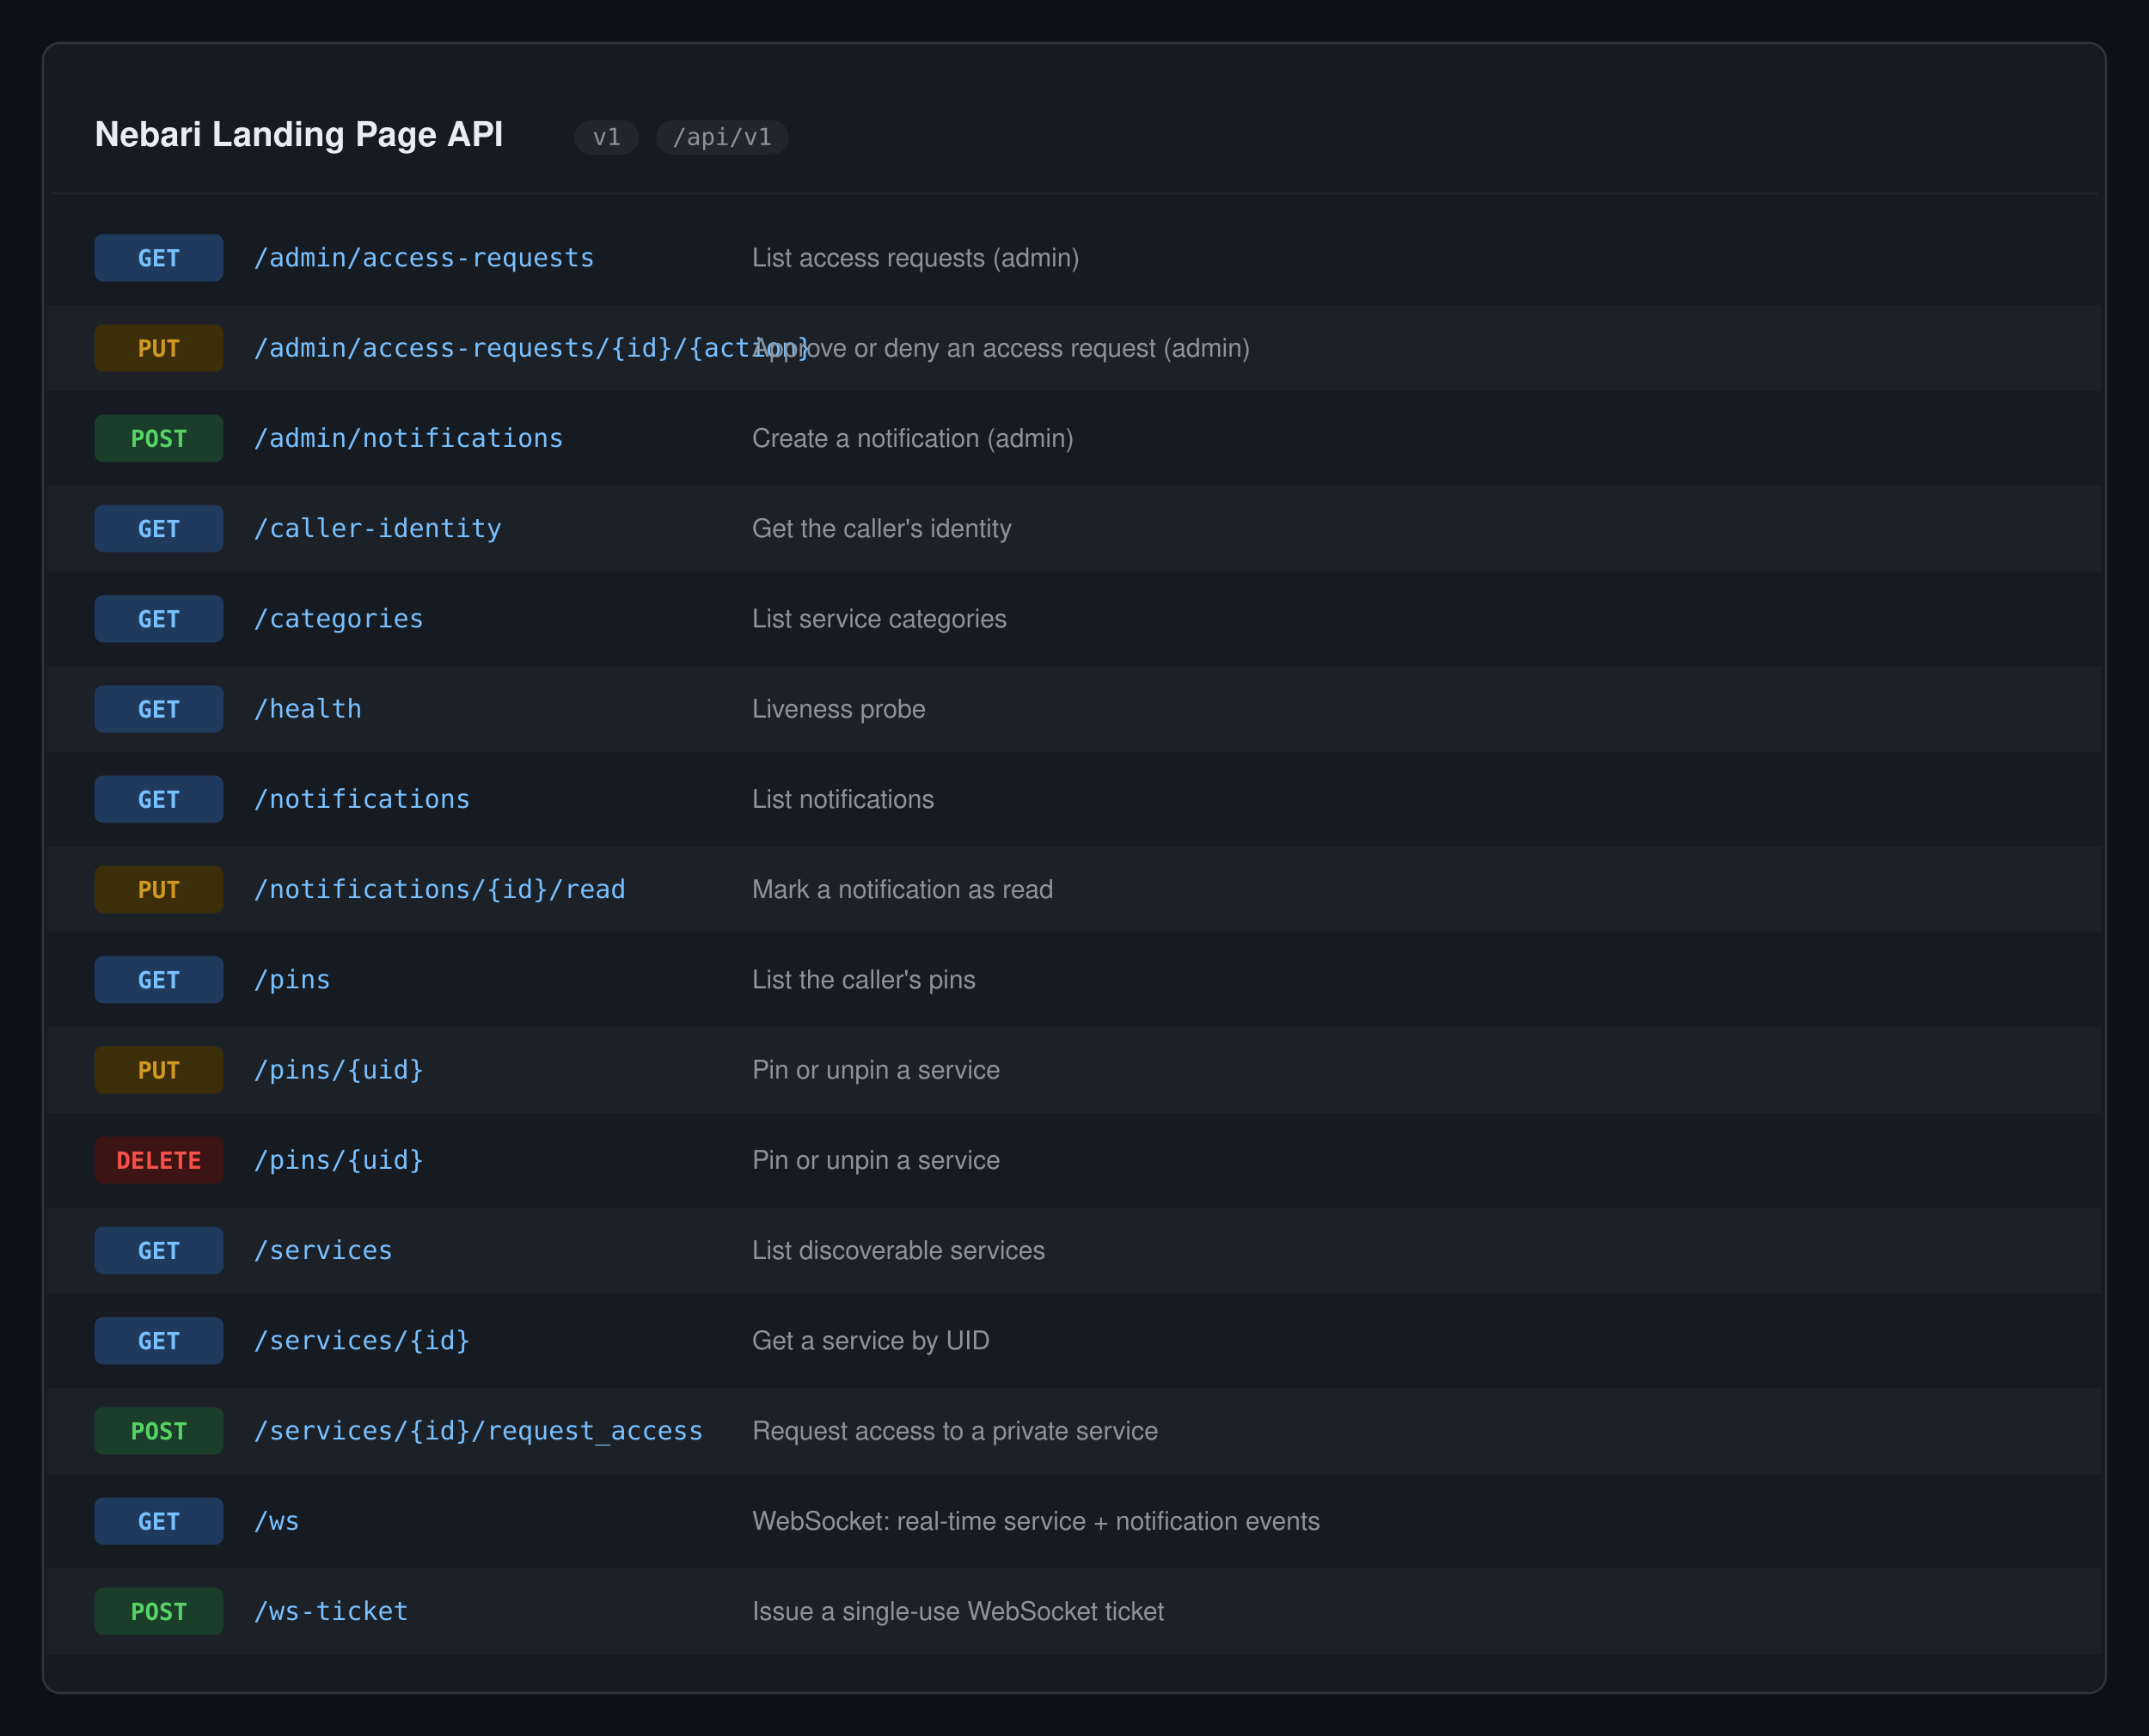
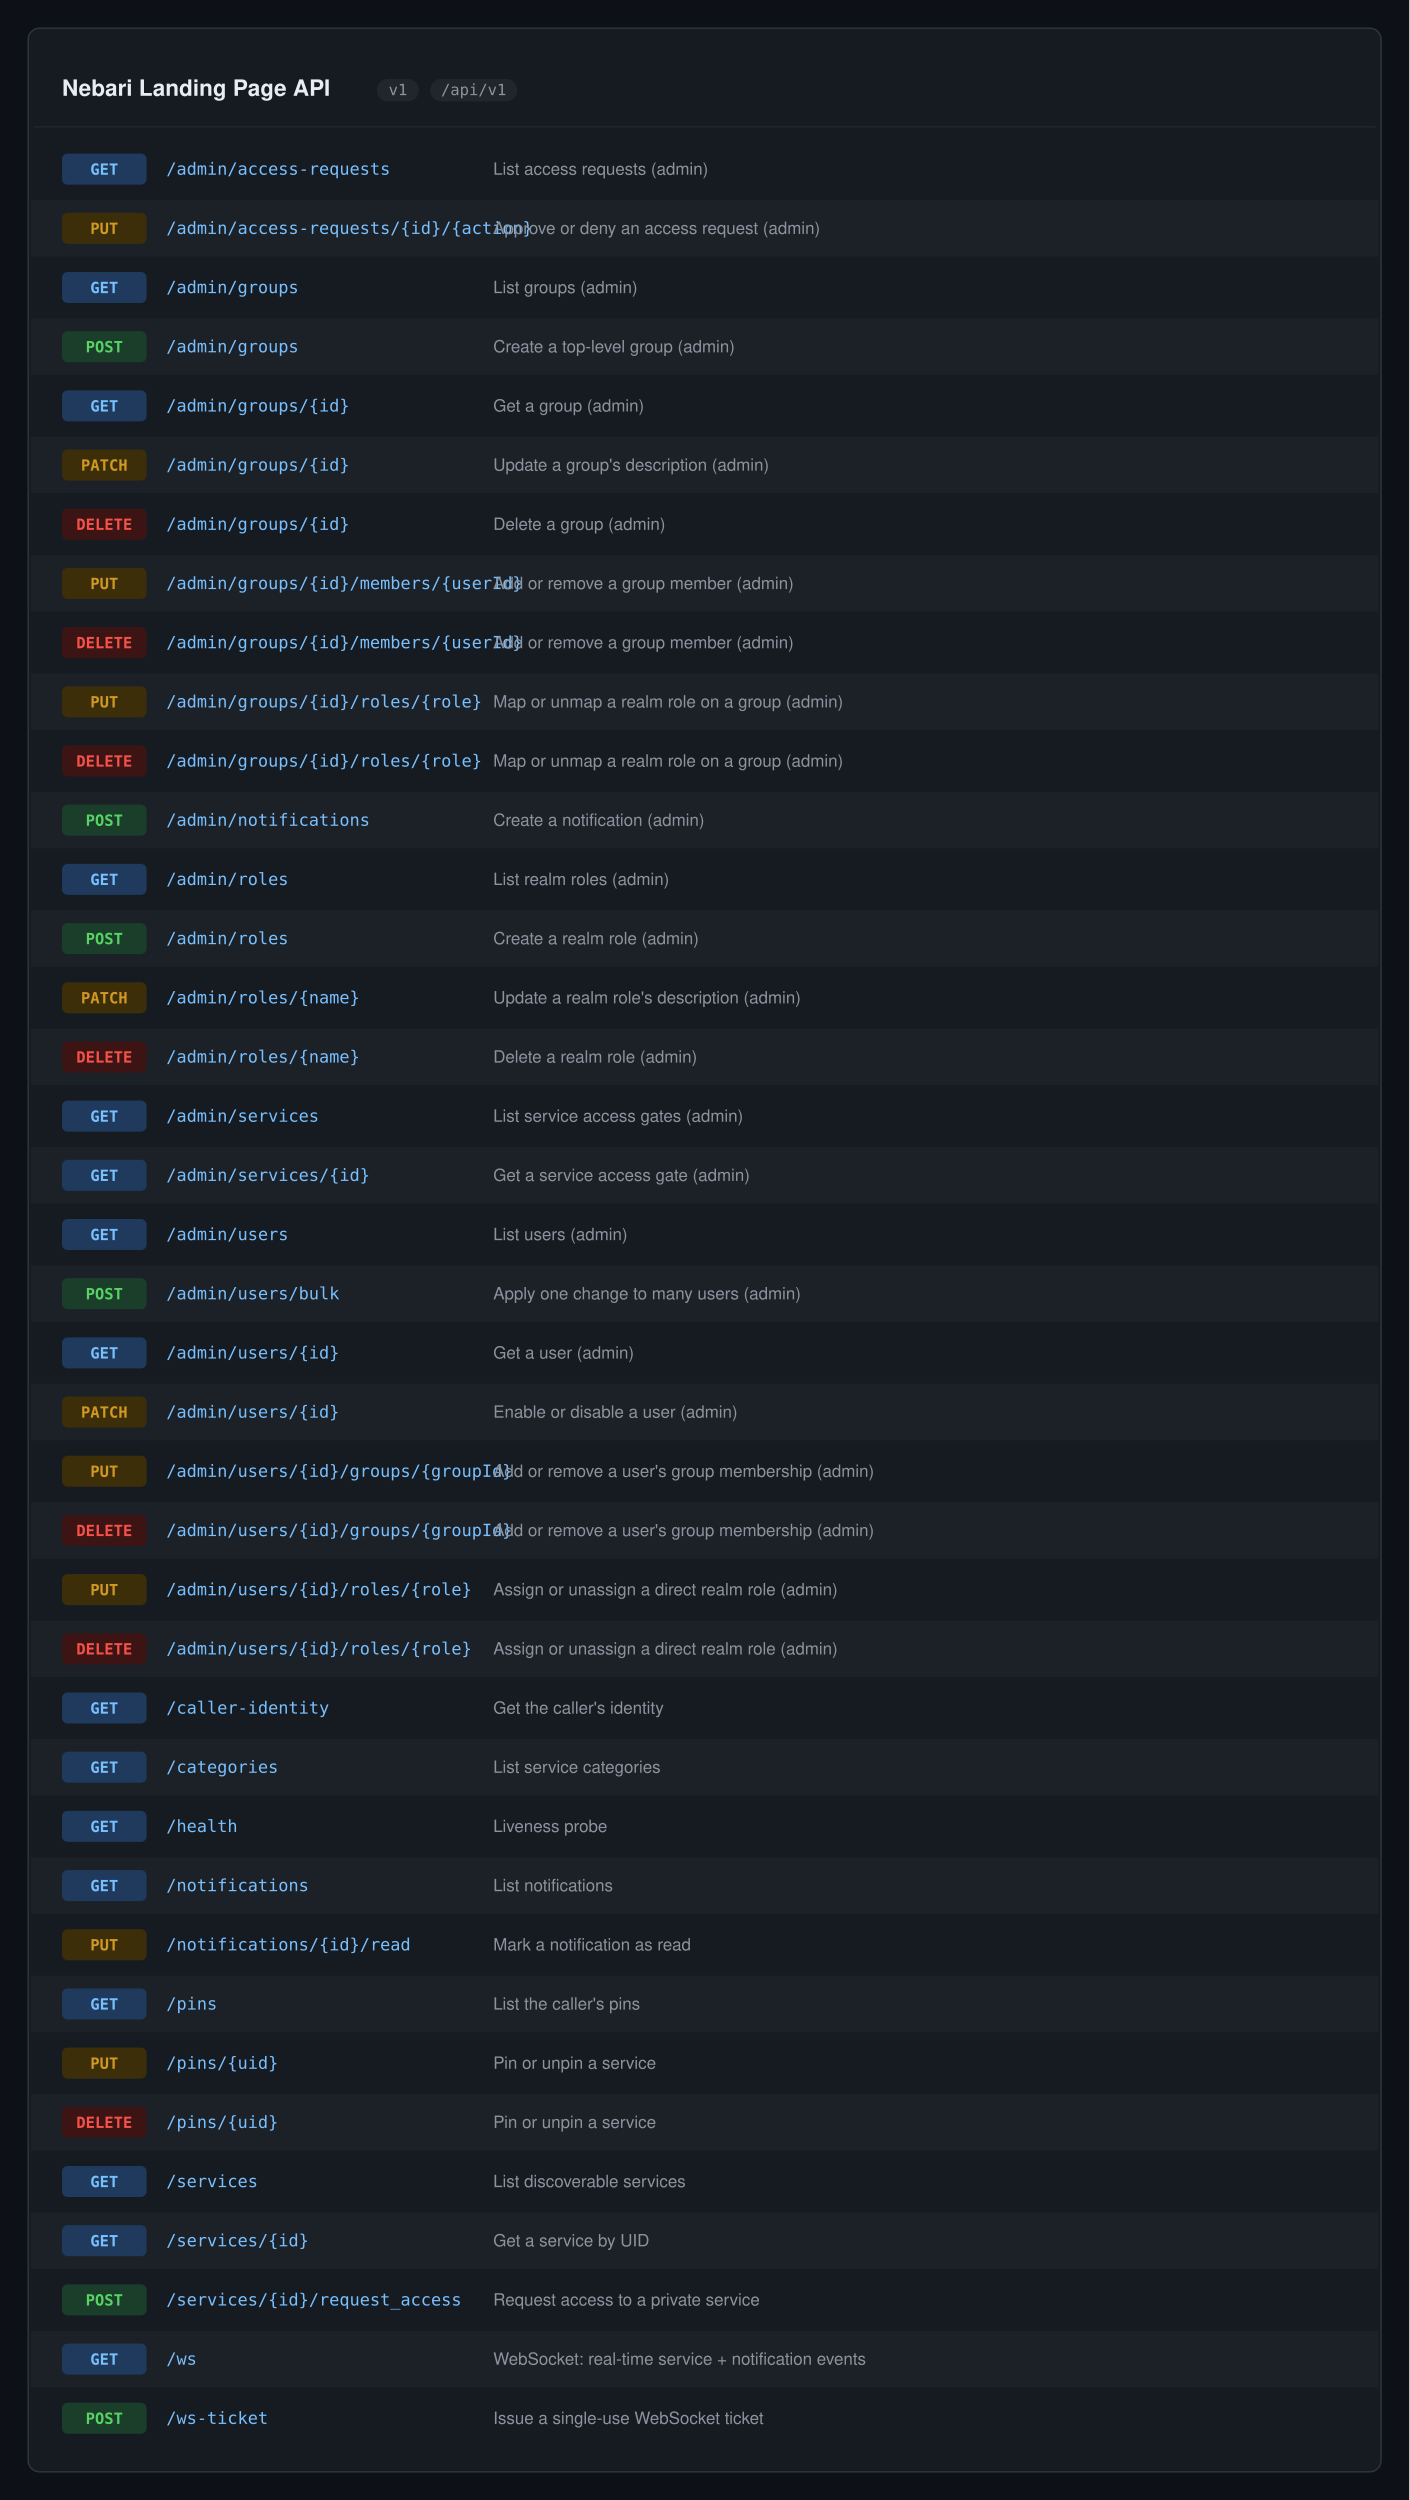
- <svg xmlns="http://www.w3.org/2000/svg" width="1000" height="808" viewBox="0 0 1000 808">
-   <rect width="1000" height="808" fill="#0d1117" />
-   <rect x="20" y="20" width="960" height="768" rx="8" fill="#161b22" stroke="#30363d" stroke-width="1" />
+ <svg xmlns="http://www.w3.org/2000/svg" width="1000" height="1774" viewBox="0 0 1000 1774">
+   <rect width="1000" height="1774" fill="#0d1117" />
+   <rect x="20" y="20" width="960" height="1734" rx="8" fill="#161b22" stroke="#30363d" stroke-width="1" />
  <text x="44" y="68" font-family="-apple-system,BlinkMacSystemFont,'Segoe UI',Helvetica,Arial,sans-serif" font-size="16" font-weight="600" fill="#e6edf3">Nebari Landing Page API</text>
  <rect x="267.4" y="56.0" width="29.8" height="16" rx="8" fill="#21262d" />
  <text x="282.4" y="67.5" font-family="ui-monospace,'Cascadia Code','Source Code Pro',Menlo,Consolas,monospace" font-size="11" fill="#8b949e" text-anchor="middle">v1</text>
  <rect x="305.3" y="56.0" width="61.7" height="16" rx="8" fill="#21262d" />
  <text x="336.1" y="67.5" font-family="ui-monospace,'Cascadia Code','Source Code Pro',Menlo,Consolas,monospace" font-size="11" fill="#8b949e" text-anchor="middle">/api/v1</text>
  <line x1="24" y1="90" x2="976" y2="90" stroke="#21262d" stroke-width="1" />
  <rect x="44" y="109" width="60" height="22" rx="4" fill="#1f3a5c" />
  <text x="74" y="124" font-family="ui-monospace,'Cascadia Code','Source Code Pro',Menlo,Consolas,monospace" font-size="11" font-weight="600" fill="#79c0ff" text-anchor="middle">GET</text>
  <text x="118" y="124" font-family="ui-monospace,'Cascadia Code','Source Code Pro',Menlo,Consolas,monospace" font-size="12" fill="#79c0ff">/admin/access-requests</text>
  <text x="350" y="124" font-family="-apple-system,BlinkMacSystemFont,'Segoe UI',Helvetica,Arial,sans-serif" font-size="12" fill="#8b949e">List access requests (admin)</text>
  <rect x="22" y="142" width="956" height="40" fill="#1c2128" />
  <rect x="44" y="151" width="60" height="22" rx="4" fill="#3d2e0a" />
  <text x="74" y="166" font-family="ui-monospace,'Cascadia Code','Source Code Pro',Menlo,Consolas,monospace" font-size="11" font-weight="600" fill="#d29922" text-anchor="middle">PUT</text>
  <text x="118" y="166" font-family="ui-monospace,'Cascadia Code','Source Code Pro',Menlo,Consolas,monospace" font-size="12" fill="#79c0ff">/admin/access-requests/{id}/{action}</text>
  <text x="350" y="166" font-family="-apple-system,BlinkMacSystemFont,'Segoe UI',Helvetica,Arial,sans-serif" font-size="12" fill="#8b949e">Approve or deny an access request (admin)</text>
-   <rect x="44" y="193" width="60" height="22" rx="4" fill="#1a3e2a" />
-   <text x="74" y="208" font-family="ui-monospace,'Cascadia Code','Source Code Pro',Menlo,Consolas,monospace" font-size="11" font-weight="600" fill="#56d364" text-anchor="middle">POST</text>
-   <text x="118" y="208" font-family="ui-monospace,'Cascadia Code','Source Code Pro',Menlo,Consolas,monospace" font-size="12" fill="#79c0ff">/admin/notifications</text>
-   <text x="350" y="208" font-family="-apple-system,BlinkMacSystemFont,'Segoe UI',Helvetica,Arial,sans-serif" font-size="12" fill="#8b949e">Create a notification (admin)</text>
+   <rect x="44" y="193" width="60" height="22" rx="4" fill="#1f3a5c" />
+   <text x="74" y="208" font-family="ui-monospace,'Cascadia Code','Source Code Pro',Menlo,Consolas,monospace" font-size="11" font-weight="600" fill="#79c0ff" text-anchor="middle">GET</text>
+   <text x="118" y="208" font-family="ui-monospace,'Cascadia Code','Source Code Pro',Menlo,Consolas,monospace" font-size="12" fill="#79c0ff">/admin/groups</text>
+   <text x="350" y="208" font-family="-apple-system,BlinkMacSystemFont,'Segoe UI',Helvetica,Arial,sans-serif" font-size="12" fill="#8b949e">List groups (admin)</text>
  <rect x="22" y="226" width="956" height="40" fill="#1c2128" />
-   <rect x="44" y="235" width="60" height="22" rx="4" fill="#1f3a5c" />
-   <text x="74" y="250" font-family="ui-monospace,'Cascadia Code','Source Code Pro',Menlo,Consolas,monospace" font-size="11" font-weight="600" fill="#79c0ff" text-anchor="middle">GET</text>
-   <text x="118" y="250" font-family="ui-monospace,'Cascadia Code','Source Code Pro',Menlo,Consolas,monospace" font-size="12" fill="#79c0ff">/caller-identity</text>
-   <text x="350" y="250" font-family="-apple-system,BlinkMacSystemFont,'Segoe UI',Helvetica,Arial,sans-serif" font-size="12" fill="#8b949e">Get the caller's identity</text>
+   <rect x="44" y="235" width="60" height="22" rx="4" fill="#1a3e2a" />
+   <text x="74" y="250" font-family="ui-monospace,'Cascadia Code','Source Code Pro',Menlo,Consolas,monospace" font-size="11" font-weight="600" fill="#56d364" text-anchor="middle">POST</text>
+   <text x="118" y="250" font-family="ui-monospace,'Cascadia Code','Source Code Pro',Menlo,Consolas,monospace" font-size="12" fill="#79c0ff">/admin/groups</text>
+   <text x="350" y="250" font-family="-apple-system,BlinkMacSystemFont,'Segoe UI',Helvetica,Arial,sans-serif" font-size="12" fill="#8b949e">Create a top-level group (admin)</text>
  <rect x="44" y="277" width="60" height="22" rx="4" fill="#1f3a5c" />
  <text x="74" y="292" font-family="ui-monospace,'Cascadia Code','Source Code Pro',Menlo,Consolas,monospace" font-size="11" font-weight="600" fill="#79c0ff" text-anchor="middle">GET</text>
-   <text x="118" y="292" font-family="ui-monospace,'Cascadia Code','Source Code Pro',Menlo,Consolas,monospace" font-size="12" fill="#79c0ff">/categories</text>
-   <text x="350" y="292" font-family="-apple-system,BlinkMacSystemFont,'Segoe UI',Helvetica,Arial,sans-serif" font-size="12" fill="#8b949e">List service categories</text>
+   <text x="118" y="292" font-family="ui-monospace,'Cascadia Code','Source Code Pro',Menlo,Consolas,monospace" font-size="12" fill="#79c0ff">/admin/groups/{id}</text>
+   <text x="350" y="292" font-family="-apple-system,BlinkMacSystemFont,'Segoe UI',Helvetica,Arial,sans-serif" font-size="12" fill="#8b949e">Get a group (admin)</text>
  <rect x="22" y="310" width="956" height="40" fill="#1c2128" />
-   <rect x="44" y="319" width="60" height="22" rx="4" fill="#1f3a5c" />
-   <text x="74" y="334" font-family="ui-monospace,'Cascadia Code','Source Code Pro',Menlo,Consolas,monospace" font-size="11" font-weight="600" fill="#79c0ff" text-anchor="middle">GET</text>
-   <text x="118" y="334" font-family="ui-monospace,'Cascadia Code','Source Code Pro',Menlo,Consolas,monospace" font-size="12" fill="#79c0ff">/health</text>
-   <text x="350" y="334" font-family="-apple-system,BlinkMacSystemFont,'Segoe UI',Helvetica,Arial,sans-serif" font-size="12" fill="#8b949e">Liveness probe</text>
-   <rect x="44" y="361" width="60" height="22" rx="4" fill="#1f3a5c" />
-   <text x="74" y="376" font-family="ui-monospace,'Cascadia Code','Source Code Pro',Menlo,Consolas,monospace" font-size="11" font-weight="600" fill="#79c0ff" text-anchor="middle">GET</text>
-   <text x="118" y="376" font-family="ui-monospace,'Cascadia Code','Source Code Pro',Menlo,Consolas,monospace" font-size="12" fill="#79c0ff">/notifications</text>
-   <text x="350" y="376" font-family="-apple-system,BlinkMacSystemFont,'Segoe UI',Helvetica,Arial,sans-serif" font-size="12" fill="#8b949e">List notifications</text>
+   <rect x="44" y="319" width="60" height="22" rx="4" fill="#3d2e0a" />
+   <text x="74" y="334" font-family="ui-monospace,'Cascadia Code','Source Code Pro',Menlo,Consolas,monospace" font-size="11" font-weight="600" fill="#d29922" text-anchor="middle">PATCH</text>
+   <text x="118" y="334" font-family="ui-monospace,'Cascadia Code','Source Code Pro',Menlo,Consolas,monospace" font-size="12" fill="#79c0ff">/admin/groups/{id}</text>
+   <text x="350" y="334" font-family="-apple-system,BlinkMacSystemFont,'Segoe UI',Helvetica,Arial,sans-serif" font-size="12" fill="#8b949e">Update a group's description (admin)</text>
+   <rect x="44" y="361" width="60" height="22" rx="4" fill="#3d1414" />
+   <text x="74" y="376" font-family="ui-monospace,'Cascadia Code','Source Code Pro',Menlo,Consolas,monospace" font-size="11" font-weight="600" fill="#f85149" text-anchor="middle">DELETE</text>
+   <text x="118" y="376" font-family="ui-monospace,'Cascadia Code','Source Code Pro',Menlo,Consolas,monospace" font-size="12" fill="#79c0ff">/admin/groups/{id}</text>
+   <text x="350" y="376" font-family="-apple-system,BlinkMacSystemFont,'Segoe UI',Helvetica,Arial,sans-serif" font-size="12" fill="#8b949e">Delete a group (admin)</text>
  <rect x="22" y="394" width="956" height="40" fill="#1c2128" />
  <rect x="44" y="403" width="60" height="22" rx="4" fill="#3d2e0a" />
  <text x="74" y="418" font-family="ui-monospace,'Cascadia Code','Source Code Pro',Menlo,Consolas,monospace" font-size="11" font-weight="600" fill="#d29922" text-anchor="middle">PUT</text>
-   <text x="118" y="418" font-family="ui-monospace,'Cascadia Code','Source Code Pro',Menlo,Consolas,monospace" font-size="12" fill="#79c0ff">/notifications/{id}/read</text>
-   <text x="350" y="418" font-family="-apple-system,BlinkMacSystemFont,'Segoe UI',Helvetica,Arial,sans-serif" font-size="12" fill="#8b949e">Mark a notification as read</text>
-   <rect x="44" y="445" width="60" height="22" rx="4" fill="#1f3a5c" />
-   <text x="74" y="460" font-family="ui-monospace,'Cascadia Code','Source Code Pro',Menlo,Consolas,monospace" font-size="11" font-weight="600" fill="#79c0ff" text-anchor="middle">GET</text>
-   <text x="118" y="460" font-family="ui-monospace,'Cascadia Code','Source Code Pro',Menlo,Consolas,monospace" font-size="12" fill="#79c0ff">/pins</text>
-   <text x="350" y="460" font-family="-apple-system,BlinkMacSystemFont,'Segoe UI',Helvetica,Arial,sans-serif" font-size="12" fill="#8b949e">List the caller's pins</text>
+   <text x="118" y="418" font-family="ui-monospace,'Cascadia Code','Source Code Pro',Menlo,Consolas,monospace" font-size="12" fill="#79c0ff">/admin/groups/{id}/members/{userId}</text>
+   <text x="350" y="418" font-family="-apple-system,BlinkMacSystemFont,'Segoe UI',Helvetica,Arial,sans-serif" font-size="12" fill="#8b949e">Add or remove a group member (admin)</text>
+   <rect x="44" y="445" width="60" height="22" rx="4" fill="#3d1414" />
+   <text x="74" y="460" font-family="ui-monospace,'Cascadia Code','Source Code Pro',Menlo,Consolas,monospace" font-size="11" font-weight="600" fill="#f85149" text-anchor="middle">DELETE</text>
+   <text x="118" y="460" font-family="ui-monospace,'Cascadia Code','Source Code Pro',Menlo,Consolas,monospace" font-size="12" fill="#79c0ff">/admin/groups/{id}/members/{userId}</text>
+   <text x="350" y="460" font-family="-apple-system,BlinkMacSystemFont,'Segoe UI',Helvetica,Arial,sans-serif" font-size="12" fill="#8b949e">Add or remove a group member (admin)</text>
  <rect x="22" y="478" width="956" height="40" fill="#1c2128" />
  <rect x="44" y="487" width="60" height="22" rx="4" fill="#3d2e0a" />
  <text x="74" y="502" font-family="ui-monospace,'Cascadia Code','Source Code Pro',Menlo,Consolas,monospace" font-size="11" font-weight="600" fill="#d29922" text-anchor="middle">PUT</text>
-   <text x="118" y="502" font-family="ui-monospace,'Cascadia Code','Source Code Pro',Menlo,Consolas,monospace" font-size="12" fill="#79c0ff">/pins/{uid}</text>
-   <text x="350" y="502" font-family="-apple-system,BlinkMacSystemFont,'Segoe UI',Helvetica,Arial,sans-serif" font-size="12" fill="#8b949e">Pin or unpin a service</text>
+   <text x="118" y="502" font-family="ui-monospace,'Cascadia Code','Source Code Pro',Menlo,Consolas,monospace" font-size="12" fill="#79c0ff">/admin/groups/{id}/roles/{role}</text>
+   <text x="350" y="502" font-family="-apple-system,BlinkMacSystemFont,'Segoe UI',Helvetica,Arial,sans-serif" font-size="12" fill="#8b949e">Map or unmap a realm role on a group (admin)</text>
  <rect x="44" y="529" width="60" height="22" rx="4" fill="#3d1414" />
  <text x="74" y="544" font-family="ui-monospace,'Cascadia Code','Source Code Pro',Menlo,Consolas,monospace" font-size="11" font-weight="600" fill="#f85149" text-anchor="middle">DELETE</text>
-   <text x="118" y="544" font-family="ui-monospace,'Cascadia Code','Source Code Pro',Menlo,Consolas,monospace" font-size="12" fill="#79c0ff">/pins/{uid}</text>
-   <text x="350" y="544" font-family="-apple-system,BlinkMacSystemFont,'Segoe UI',Helvetica,Arial,sans-serif" font-size="12" fill="#8b949e">Pin or unpin a service</text>
+   <text x="118" y="544" font-family="ui-monospace,'Cascadia Code','Source Code Pro',Menlo,Consolas,monospace" font-size="12" fill="#79c0ff">/admin/groups/{id}/roles/{role}</text>
+   <text x="350" y="544" font-family="-apple-system,BlinkMacSystemFont,'Segoe UI',Helvetica,Arial,sans-serif" font-size="12" fill="#8b949e">Map or unmap a realm role on a group (admin)</text>
  <rect x="22" y="562" width="956" height="40" fill="#1c2128" />
-   <rect x="44" y="571" width="60" height="22" rx="4" fill="#1f3a5c" />
-   <text x="74" y="586" font-family="ui-monospace,'Cascadia Code','Source Code Pro',Menlo,Consolas,monospace" font-size="11" font-weight="600" fill="#79c0ff" text-anchor="middle">GET</text>
-   <text x="118" y="586" font-family="ui-monospace,'Cascadia Code','Source Code Pro',Menlo,Consolas,monospace" font-size="12" fill="#79c0ff">/services</text>
-   <text x="350" y="586" font-family="-apple-system,BlinkMacSystemFont,'Segoe UI',Helvetica,Arial,sans-serif" font-size="12" fill="#8b949e">List discoverable services</text>
+   <rect x="44" y="571" width="60" height="22" rx="4" fill="#1a3e2a" />
+   <text x="74" y="586" font-family="ui-monospace,'Cascadia Code','Source Code Pro',Menlo,Consolas,monospace" font-size="11" font-weight="600" fill="#56d364" text-anchor="middle">POST</text>
+   <text x="118" y="586" font-family="ui-monospace,'Cascadia Code','Source Code Pro',Menlo,Consolas,monospace" font-size="12" fill="#79c0ff">/admin/notifications</text>
+   <text x="350" y="586" font-family="-apple-system,BlinkMacSystemFont,'Segoe UI',Helvetica,Arial,sans-serif" font-size="12" fill="#8b949e">Create a notification (admin)</text>
  <rect x="44" y="613" width="60" height="22" rx="4" fill="#1f3a5c" />
  <text x="74" y="628" font-family="ui-monospace,'Cascadia Code','Source Code Pro',Menlo,Consolas,monospace" font-size="11" font-weight="600" fill="#79c0ff" text-anchor="middle">GET</text>
-   <text x="118" y="628" font-family="ui-monospace,'Cascadia Code','Source Code Pro',Menlo,Consolas,monospace" font-size="12" fill="#79c0ff">/services/{id}</text>
-   <text x="350" y="628" font-family="-apple-system,BlinkMacSystemFont,'Segoe UI',Helvetica,Arial,sans-serif" font-size="12" fill="#8b949e">Get a service by UID</text>
+   <text x="118" y="628" font-family="ui-monospace,'Cascadia Code','Source Code Pro',Menlo,Consolas,monospace" font-size="12" fill="#79c0ff">/admin/roles</text>
+   <text x="350" y="628" font-family="-apple-system,BlinkMacSystemFont,'Segoe UI',Helvetica,Arial,sans-serif" font-size="12" fill="#8b949e">List realm roles (admin)</text>
  <rect x="22" y="646" width="956" height="40" fill="#1c2128" />
  <rect x="44" y="655" width="60" height="22" rx="4" fill="#1a3e2a" />
  <text x="74" y="670" font-family="ui-monospace,'Cascadia Code','Source Code Pro',Menlo,Consolas,monospace" font-size="11" font-weight="600" fill="#56d364" text-anchor="middle">POST</text>
-   <text x="118" y="670" font-family="ui-monospace,'Cascadia Code','Source Code Pro',Menlo,Consolas,monospace" font-size="12" fill="#79c0ff">/services/{id}/request_access</text>
-   <text x="350" y="670" font-family="-apple-system,BlinkMacSystemFont,'Segoe UI',Helvetica,Arial,sans-serif" font-size="12" fill="#8b949e">Request access to a private service</text>
-   <rect x="44" y="697" width="60" height="22" rx="4" fill="#1f3a5c" />
-   <text x="74" y="712" font-family="ui-monospace,'Cascadia Code','Source Code Pro',Menlo,Consolas,monospace" font-size="11" font-weight="600" fill="#79c0ff" text-anchor="middle">GET</text>
-   <text x="118" y="712" font-family="ui-monospace,'Cascadia Code','Source Code Pro',Menlo,Consolas,monospace" font-size="12" fill="#79c0ff">/ws</text>
-   <text x="350" y="712" font-family="-apple-system,BlinkMacSystemFont,'Segoe UI',Helvetica,Arial,sans-serif" font-size="12" fill="#8b949e">WebSocket: real-time service + notification events</text>
+   <text x="118" y="670" font-family="ui-monospace,'Cascadia Code','Source Code Pro',Menlo,Consolas,monospace" font-size="12" fill="#79c0ff">/admin/roles</text>
+   <text x="350" y="670" font-family="-apple-system,BlinkMacSystemFont,'Segoe UI',Helvetica,Arial,sans-serif" font-size="12" fill="#8b949e">Create a realm role (admin)</text>
+   <rect x="44" y="697" width="60" height="22" rx="4" fill="#3d2e0a" />
+   <text x="74" y="712" font-family="ui-monospace,'Cascadia Code','Source Code Pro',Menlo,Consolas,monospace" font-size="11" font-weight="600" fill="#d29922" text-anchor="middle">PATCH</text>
+   <text x="118" y="712" font-family="ui-monospace,'Cascadia Code','Source Code Pro',Menlo,Consolas,monospace" font-size="12" fill="#79c0ff">/admin/roles/{name}</text>
+   <text x="350" y="712" font-family="-apple-system,BlinkMacSystemFont,'Segoe UI',Helvetica,Arial,sans-serif" font-size="12" fill="#8b949e">Update a realm role's description (admin)</text>
  <rect x="22" y="730" width="956" height="40" fill="#1c2128" />
-   <rect x="44" y="739" width="60" height="22" rx="4" fill="#1a3e2a" />
-   <text x="74" y="754" font-family="ui-monospace,'Cascadia Code','Source Code Pro',Menlo,Consolas,monospace" font-size="11" font-weight="600" fill="#56d364" text-anchor="middle">POST</text>
-   <text x="118" y="754" font-family="ui-monospace,'Cascadia Code','Source Code Pro',Menlo,Consolas,monospace" font-size="12" fill="#79c0ff">/ws-ticket</text>
-   <text x="350" y="754" font-family="-apple-system,BlinkMacSystemFont,'Segoe UI',Helvetica,Arial,sans-serif" font-size="12" fill="#8b949e">Issue a single-use WebSocket ticket</text>
+   <rect x="44" y="739" width="60" height="22" rx="4" fill="#3d1414" />
+   <text x="74" y="754" font-family="ui-monospace,'Cascadia Code','Source Code Pro',Menlo,Consolas,monospace" font-size="11" font-weight="600" fill="#f85149" text-anchor="middle">DELETE</text>
+   <text x="118" y="754" font-family="ui-monospace,'Cascadia Code','Source Code Pro',Menlo,Consolas,monospace" font-size="12" fill="#79c0ff">/admin/roles/{name}</text>
+   <text x="350" y="754" font-family="-apple-system,BlinkMacSystemFont,'Segoe UI',Helvetica,Arial,sans-serif" font-size="12" fill="#8b949e">Delete a realm role (admin)</text>
+   <rect x="44" y="781" width="60" height="22" rx="4" fill="#1f3a5c" />
+   <text x="74" y="796" font-family="ui-monospace,'Cascadia Code','Source Code Pro',Menlo,Consolas,monospace" font-size="11" font-weight="600" fill="#79c0ff" text-anchor="middle">GET</text>
+   <text x="118" y="796" font-family="ui-monospace,'Cascadia Code','Source Code Pro',Menlo,Consolas,monospace" font-size="12" fill="#79c0ff">/admin/services</text>
+   <text x="350" y="796" font-family="-apple-system,BlinkMacSystemFont,'Segoe UI',Helvetica,Arial,sans-serif" font-size="12" fill="#8b949e">List service access gates (admin)</text>
+   <rect x="22" y="814" width="956" height="40" fill="#1c2128" />
+   <rect x="44" y="823" width="60" height="22" rx="4" fill="#1f3a5c" />
+   <text x="74" y="838" font-family="ui-monospace,'Cascadia Code','Source Code Pro',Menlo,Consolas,monospace" font-size="11" font-weight="600" fill="#79c0ff" text-anchor="middle">GET</text>
+   <text x="118" y="838" font-family="ui-monospace,'Cascadia Code','Source Code Pro',Menlo,Consolas,monospace" font-size="12" fill="#79c0ff">/admin/services/{id}</text>
+   <text x="350" y="838" font-family="-apple-system,BlinkMacSystemFont,'Segoe UI',Helvetica,Arial,sans-serif" font-size="12" fill="#8b949e">Get a service access gate (admin)</text>
+   <rect x="44" y="865" width="60" height="22" rx="4" fill="#1f3a5c" />
+   <text x="74" y="880" font-family="ui-monospace,'Cascadia Code','Source Code Pro',Menlo,Consolas,monospace" font-size="11" font-weight="600" fill="#79c0ff" text-anchor="middle">GET</text>
+   <text x="118" y="880" font-family="ui-monospace,'Cascadia Code','Source Code Pro',Menlo,Consolas,monospace" font-size="12" fill="#79c0ff">/admin/users</text>
+   <text x="350" y="880" font-family="-apple-system,BlinkMacSystemFont,'Segoe UI',Helvetica,Arial,sans-serif" font-size="12" fill="#8b949e">List users (admin)</text>
+   <rect x="22" y="898" width="956" height="40" fill="#1c2128" />
+   <rect x="44" y="907" width="60" height="22" rx="4" fill="#1a3e2a" />
+   <text x="74" y="922" font-family="ui-monospace,'Cascadia Code','Source Code Pro',Menlo,Consolas,monospace" font-size="11" font-weight="600" fill="#56d364" text-anchor="middle">POST</text>
+   <text x="118" y="922" font-family="ui-monospace,'Cascadia Code','Source Code Pro',Menlo,Consolas,monospace" font-size="12" fill="#79c0ff">/admin/users/bulk</text>
+   <text x="350" y="922" font-family="-apple-system,BlinkMacSystemFont,'Segoe UI',Helvetica,Arial,sans-serif" font-size="12" fill="#8b949e">Apply one change to many users (admin)</text>
+   <rect x="44" y="949" width="60" height="22" rx="4" fill="#1f3a5c" />
+   <text x="74" y="964" font-family="ui-monospace,'Cascadia Code','Source Code Pro',Menlo,Consolas,monospace" font-size="11" font-weight="600" fill="#79c0ff" text-anchor="middle">GET</text>
+   <text x="118" y="964" font-family="ui-monospace,'Cascadia Code','Source Code Pro',Menlo,Consolas,monospace" font-size="12" fill="#79c0ff">/admin/users/{id}</text>
+   <text x="350" y="964" font-family="-apple-system,BlinkMacSystemFont,'Segoe UI',Helvetica,Arial,sans-serif" font-size="12" fill="#8b949e">Get a user (admin)</text>
+   <rect x="22" y="982" width="956" height="40" fill="#1c2128" />
+   <rect x="44" y="991" width="60" height="22" rx="4" fill="#3d2e0a" />
+   <text x="74" y="1006" font-family="ui-monospace,'Cascadia Code','Source Code Pro',Menlo,Consolas,monospace" font-size="11" font-weight="600" fill="#d29922" text-anchor="middle">PATCH</text>
+   <text x="118" y="1006" font-family="ui-monospace,'Cascadia Code','Source Code Pro',Menlo,Consolas,monospace" font-size="12" fill="#79c0ff">/admin/users/{id}</text>
+   <text x="350" y="1006" font-family="-apple-system,BlinkMacSystemFont,'Segoe UI',Helvetica,Arial,sans-serif" font-size="12" fill="#8b949e">Enable or disable a user (admin)</text>
+   <rect x="44" y="1033" width="60" height="22" rx="4" fill="#3d2e0a" />
+   <text x="74" y="1048" font-family="ui-monospace,'Cascadia Code','Source Code Pro',Menlo,Consolas,monospace" font-size="11" font-weight="600" fill="#d29922" text-anchor="middle">PUT</text>
+   <text x="118" y="1048" font-family="ui-monospace,'Cascadia Code','Source Code Pro',Menlo,Consolas,monospace" font-size="12" fill="#79c0ff">/admin/users/{id}/groups/{groupId}</text>
+   <text x="350" y="1048" font-family="-apple-system,BlinkMacSystemFont,'Segoe UI',Helvetica,Arial,sans-serif" font-size="12" fill="#8b949e">Add or remove a user's group membership (admin)</text>
+   <rect x="22" y="1066" width="956" height="40" fill="#1c2128" />
+   <rect x="44" y="1075" width="60" height="22" rx="4" fill="#3d1414" />
+   <text x="74" y="1090" font-family="ui-monospace,'Cascadia Code','Source Code Pro',Menlo,Consolas,monospace" font-size="11" font-weight="600" fill="#f85149" text-anchor="middle">DELETE</text>
+   <text x="118" y="1090" font-family="ui-monospace,'Cascadia Code','Source Code Pro',Menlo,Consolas,monospace" font-size="12" fill="#79c0ff">/admin/users/{id}/groups/{groupId}</text>
+   <text x="350" y="1090" font-family="-apple-system,BlinkMacSystemFont,'Segoe UI',Helvetica,Arial,sans-serif" font-size="12" fill="#8b949e">Add or remove a user's group membership (admin)</text>
+   <rect x="44" y="1117" width="60" height="22" rx="4" fill="#3d2e0a" />
+   <text x="74" y="1132" font-family="ui-monospace,'Cascadia Code','Source Code Pro',Menlo,Consolas,monospace" font-size="11" font-weight="600" fill="#d29922" text-anchor="middle">PUT</text>
+   <text x="118" y="1132" font-family="ui-monospace,'Cascadia Code','Source Code Pro',Menlo,Consolas,monospace" font-size="12" fill="#79c0ff">/admin/users/{id}/roles/{role}</text>
+   <text x="350" y="1132" font-family="-apple-system,BlinkMacSystemFont,'Segoe UI',Helvetica,Arial,sans-serif" font-size="12" fill="#8b949e">Assign or unassign a direct realm role (admin)</text>
+   <rect x="22" y="1150" width="956" height="40" fill="#1c2128" />
+   <rect x="44" y="1159" width="60" height="22" rx="4" fill="#3d1414" />
+   <text x="74" y="1174" font-family="ui-monospace,'Cascadia Code','Source Code Pro',Menlo,Consolas,monospace" font-size="11" font-weight="600" fill="#f85149" text-anchor="middle">DELETE</text>
+   <text x="118" y="1174" font-family="ui-monospace,'Cascadia Code','Source Code Pro',Menlo,Consolas,monospace" font-size="12" fill="#79c0ff">/admin/users/{id}/roles/{role}</text>
+   <text x="350" y="1174" font-family="-apple-system,BlinkMacSystemFont,'Segoe UI',Helvetica,Arial,sans-serif" font-size="12" fill="#8b949e">Assign or unassign a direct realm role (admin)</text>
+   <rect x="44" y="1201" width="60" height="22" rx="4" fill="#1f3a5c" />
+   <text x="74" y="1216" font-family="ui-monospace,'Cascadia Code','Source Code Pro',Menlo,Consolas,monospace" font-size="11" font-weight="600" fill="#79c0ff" text-anchor="middle">GET</text>
+   <text x="118" y="1216" font-family="ui-monospace,'Cascadia Code','Source Code Pro',Menlo,Consolas,monospace" font-size="12" fill="#79c0ff">/caller-identity</text>
+   <text x="350" y="1216" font-family="-apple-system,BlinkMacSystemFont,'Segoe UI',Helvetica,Arial,sans-serif" font-size="12" fill="#8b949e">Get the caller's identity</text>
+   <rect x="22" y="1234" width="956" height="40" fill="#1c2128" />
+   <rect x="44" y="1243" width="60" height="22" rx="4" fill="#1f3a5c" />
+   <text x="74" y="1258" font-family="ui-monospace,'Cascadia Code','Source Code Pro',Menlo,Consolas,monospace" font-size="11" font-weight="600" fill="#79c0ff" text-anchor="middle">GET</text>
+   <text x="118" y="1258" font-family="ui-monospace,'Cascadia Code','Source Code Pro',Menlo,Consolas,monospace" font-size="12" fill="#79c0ff">/categories</text>
+   <text x="350" y="1258" font-family="-apple-system,BlinkMacSystemFont,'Segoe UI',Helvetica,Arial,sans-serif" font-size="12" fill="#8b949e">List service categories</text>
+   <rect x="44" y="1285" width="60" height="22" rx="4" fill="#1f3a5c" />
+   <text x="74" y="1300" font-family="ui-monospace,'Cascadia Code','Source Code Pro',Menlo,Consolas,monospace" font-size="11" font-weight="600" fill="#79c0ff" text-anchor="middle">GET</text>
+   <text x="118" y="1300" font-family="ui-monospace,'Cascadia Code','Source Code Pro',Menlo,Consolas,monospace" font-size="12" fill="#79c0ff">/health</text>
+   <text x="350" y="1300" font-family="-apple-system,BlinkMacSystemFont,'Segoe UI',Helvetica,Arial,sans-serif" font-size="12" fill="#8b949e">Liveness probe</text>
+   <rect x="22" y="1318" width="956" height="40" fill="#1c2128" />
+   <rect x="44" y="1327" width="60" height="22" rx="4" fill="#1f3a5c" />
+   <text x="74" y="1342" font-family="ui-monospace,'Cascadia Code','Source Code Pro',Menlo,Consolas,monospace" font-size="11" font-weight="600" fill="#79c0ff" text-anchor="middle">GET</text>
+   <text x="118" y="1342" font-family="ui-monospace,'Cascadia Code','Source Code Pro',Menlo,Consolas,monospace" font-size="12" fill="#79c0ff">/notifications</text>
+   <text x="350" y="1342" font-family="-apple-system,BlinkMacSystemFont,'Segoe UI',Helvetica,Arial,sans-serif" font-size="12" fill="#8b949e">List notifications</text>
+   <rect x="44" y="1369" width="60" height="22" rx="4" fill="#3d2e0a" />
+   <text x="74" y="1384" font-family="ui-monospace,'Cascadia Code','Source Code Pro',Menlo,Consolas,monospace" font-size="11" font-weight="600" fill="#d29922" text-anchor="middle">PUT</text>
+   <text x="118" y="1384" font-family="ui-monospace,'Cascadia Code','Source Code Pro',Menlo,Consolas,monospace" font-size="12" fill="#79c0ff">/notifications/{id}/read</text>
+   <text x="350" y="1384" font-family="-apple-system,BlinkMacSystemFont,'Segoe UI',Helvetica,Arial,sans-serif" font-size="12" fill="#8b949e">Mark a notification as read</text>
+   <rect x="22" y="1402" width="956" height="40" fill="#1c2128" />
+   <rect x="44" y="1411" width="60" height="22" rx="4" fill="#1f3a5c" />
+   <text x="74" y="1426" font-family="ui-monospace,'Cascadia Code','Source Code Pro',Menlo,Consolas,monospace" font-size="11" font-weight="600" fill="#79c0ff" text-anchor="middle">GET</text>
+   <text x="118" y="1426" font-family="ui-monospace,'Cascadia Code','Source Code Pro',Menlo,Consolas,monospace" font-size="12" fill="#79c0ff">/pins</text>
+   <text x="350" y="1426" font-family="-apple-system,BlinkMacSystemFont,'Segoe UI',Helvetica,Arial,sans-serif" font-size="12" fill="#8b949e">List the caller's pins</text>
+   <rect x="44" y="1453" width="60" height="22" rx="4" fill="#3d2e0a" />
+   <text x="74" y="1468" font-family="ui-monospace,'Cascadia Code','Source Code Pro',Menlo,Consolas,monospace" font-size="11" font-weight="600" fill="#d29922" text-anchor="middle">PUT</text>
+   <text x="118" y="1468" font-family="ui-monospace,'Cascadia Code','Source Code Pro',Menlo,Consolas,monospace" font-size="12" fill="#79c0ff">/pins/{uid}</text>
+   <text x="350" y="1468" font-family="-apple-system,BlinkMacSystemFont,'Segoe UI',Helvetica,Arial,sans-serif" font-size="12" fill="#8b949e">Pin or unpin a service</text>
+   <rect x="22" y="1486" width="956" height="40" fill="#1c2128" />
+   <rect x="44" y="1495" width="60" height="22" rx="4" fill="#3d1414" />
+   <text x="74" y="1510" font-family="ui-monospace,'Cascadia Code','Source Code Pro',Menlo,Consolas,monospace" font-size="11" font-weight="600" fill="#f85149" text-anchor="middle">DELETE</text>
+   <text x="118" y="1510" font-family="ui-monospace,'Cascadia Code','Source Code Pro',Menlo,Consolas,monospace" font-size="12" fill="#79c0ff">/pins/{uid}</text>
+   <text x="350" y="1510" font-family="-apple-system,BlinkMacSystemFont,'Segoe UI',Helvetica,Arial,sans-serif" font-size="12" fill="#8b949e">Pin or unpin a service</text>
+   <rect x="44" y="1537" width="60" height="22" rx="4" fill="#1f3a5c" />
+   <text x="74" y="1552" font-family="ui-monospace,'Cascadia Code','Source Code Pro',Menlo,Consolas,monospace" font-size="11" font-weight="600" fill="#79c0ff" text-anchor="middle">GET</text>
+   <text x="118" y="1552" font-family="ui-monospace,'Cascadia Code','Source Code Pro',Menlo,Consolas,monospace" font-size="12" fill="#79c0ff">/services</text>
+   <text x="350" y="1552" font-family="-apple-system,BlinkMacSystemFont,'Segoe UI',Helvetica,Arial,sans-serif" font-size="12" fill="#8b949e">List discoverable services</text>
+   <rect x="22" y="1570" width="956" height="40" fill="#1c2128" />
+   <rect x="44" y="1579" width="60" height="22" rx="4" fill="#1f3a5c" />
+   <text x="74" y="1594" font-family="ui-monospace,'Cascadia Code','Source Code Pro',Menlo,Consolas,monospace" font-size="11" font-weight="600" fill="#79c0ff" text-anchor="middle">GET</text>
+   <text x="118" y="1594" font-family="ui-monospace,'Cascadia Code','Source Code Pro',Menlo,Consolas,monospace" font-size="12" fill="#79c0ff">/services/{id}</text>
+   <text x="350" y="1594" font-family="-apple-system,BlinkMacSystemFont,'Segoe UI',Helvetica,Arial,sans-serif" font-size="12" fill="#8b949e">Get a service by UID</text>
+   <rect x="44" y="1621" width="60" height="22" rx="4" fill="#1a3e2a" />
+   <text x="74" y="1636" font-family="ui-monospace,'Cascadia Code','Source Code Pro',Menlo,Consolas,monospace" font-size="11" font-weight="600" fill="#56d364" text-anchor="middle">POST</text>
+   <text x="118" y="1636" font-family="ui-monospace,'Cascadia Code','Source Code Pro',Menlo,Consolas,monospace" font-size="12" fill="#79c0ff">/services/{id}/request_access</text>
+   <text x="350" y="1636" font-family="-apple-system,BlinkMacSystemFont,'Segoe UI',Helvetica,Arial,sans-serif" font-size="12" fill="#8b949e">Request access to a private service</text>
+   <rect x="22" y="1654" width="956" height="40" fill="#1c2128" />
+   <rect x="44" y="1663" width="60" height="22" rx="4" fill="#1f3a5c" />
+   <text x="74" y="1678" font-family="ui-monospace,'Cascadia Code','Source Code Pro',Menlo,Consolas,monospace" font-size="11" font-weight="600" fill="#79c0ff" text-anchor="middle">GET</text>
+   <text x="118" y="1678" font-family="ui-monospace,'Cascadia Code','Source Code Pro',Menlo,Consolas,monospace" font-size="12" fill="#79c0ff">/ws</text>
+   <text x="350" y="1678" font-family="-apple-system,BlinkMacSystemFont,'Segoe UI',Helvetica,Arial,sans-serif" font-size="12" fill="#8b949e">WebSocket: real-time service + notification events</text>
+   <rect x="44" y="1705" width="60" height="22" rx="4" fill="#1a3e2a" />
+   <text x="74" y="1720" font-family="ui-monospace,'Cascadia Code','Source Code Pro',Menlo,Consolas,monospace" font-size="11" font-weight="600" fill="#56d364" text-anchor="middle">POST</text>
+   <text x="118" y="1720" font-family="ui-monospace,'Cascadia Code','Source Code Pro',Menlo,Consolas,monospace" font-size="12" fill="#79c0ff">/ws-ticket</text>
+   <text x="350" y="1720" font-family="-apple-system,BlinkMacSystemFont,'Segoe UI',Helvetica,Arial,sans-serif" font-size="12" fill="#8b949e">Issue a single-use WebSocket ticket</text>
</svg>
